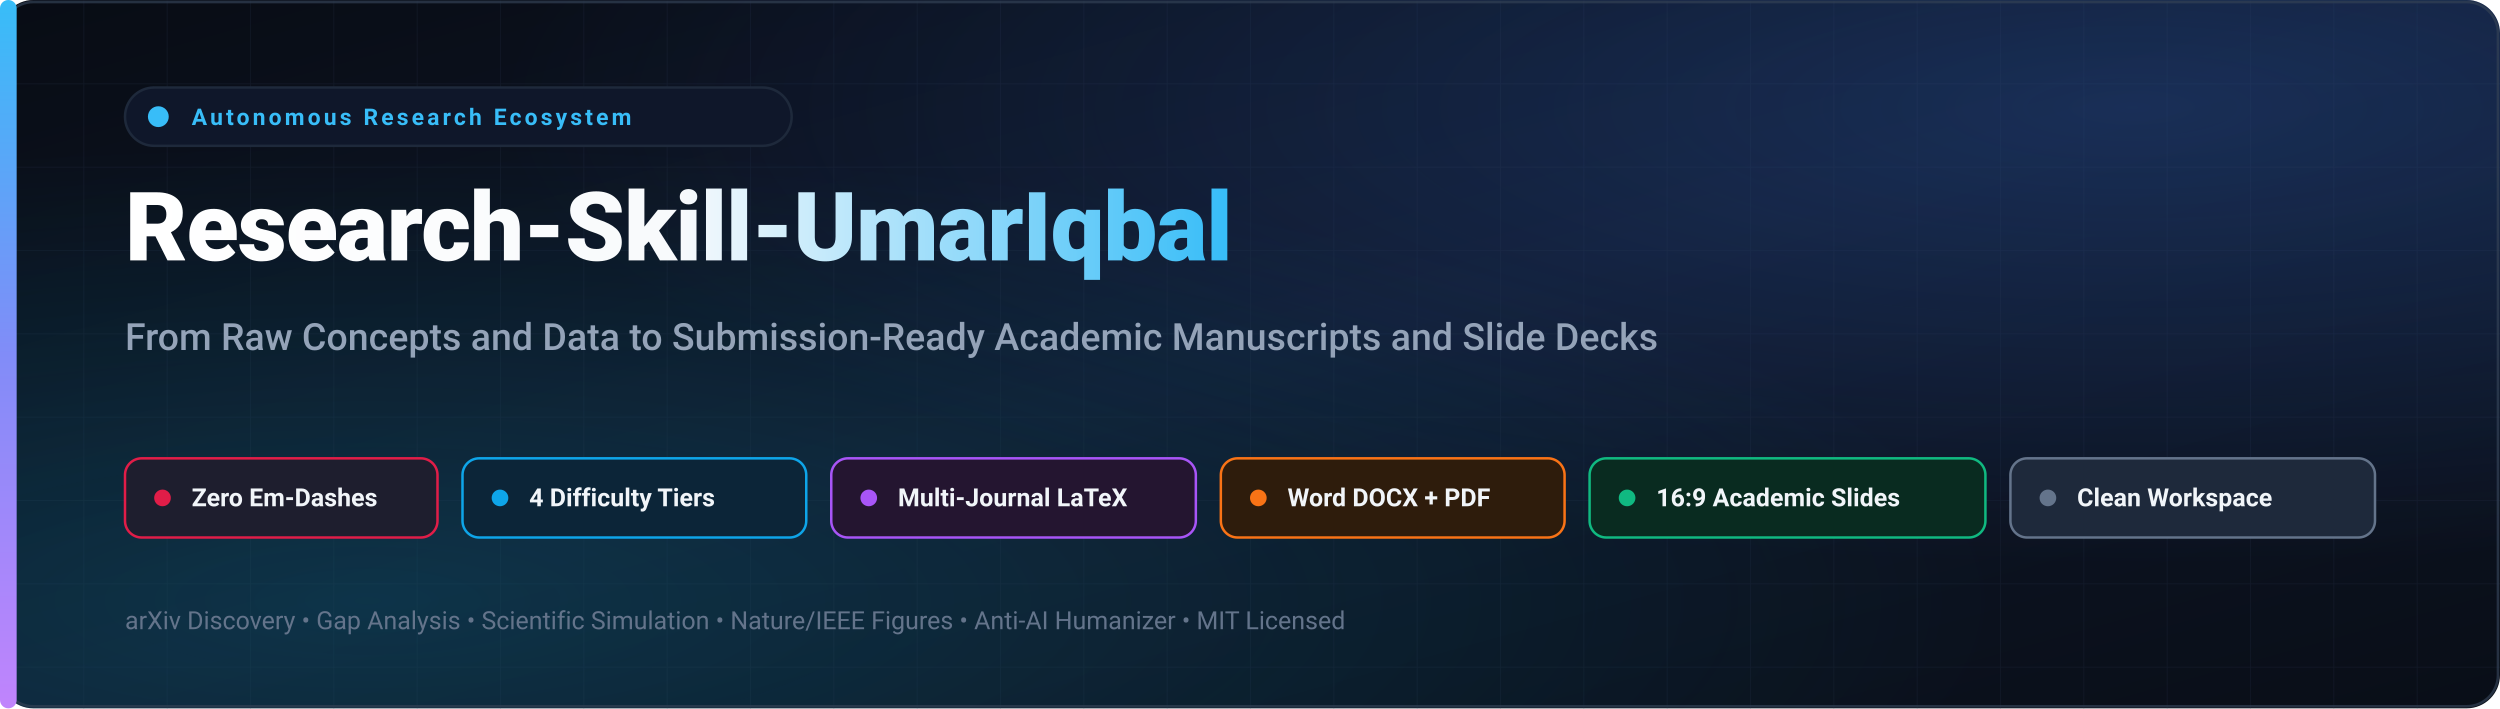
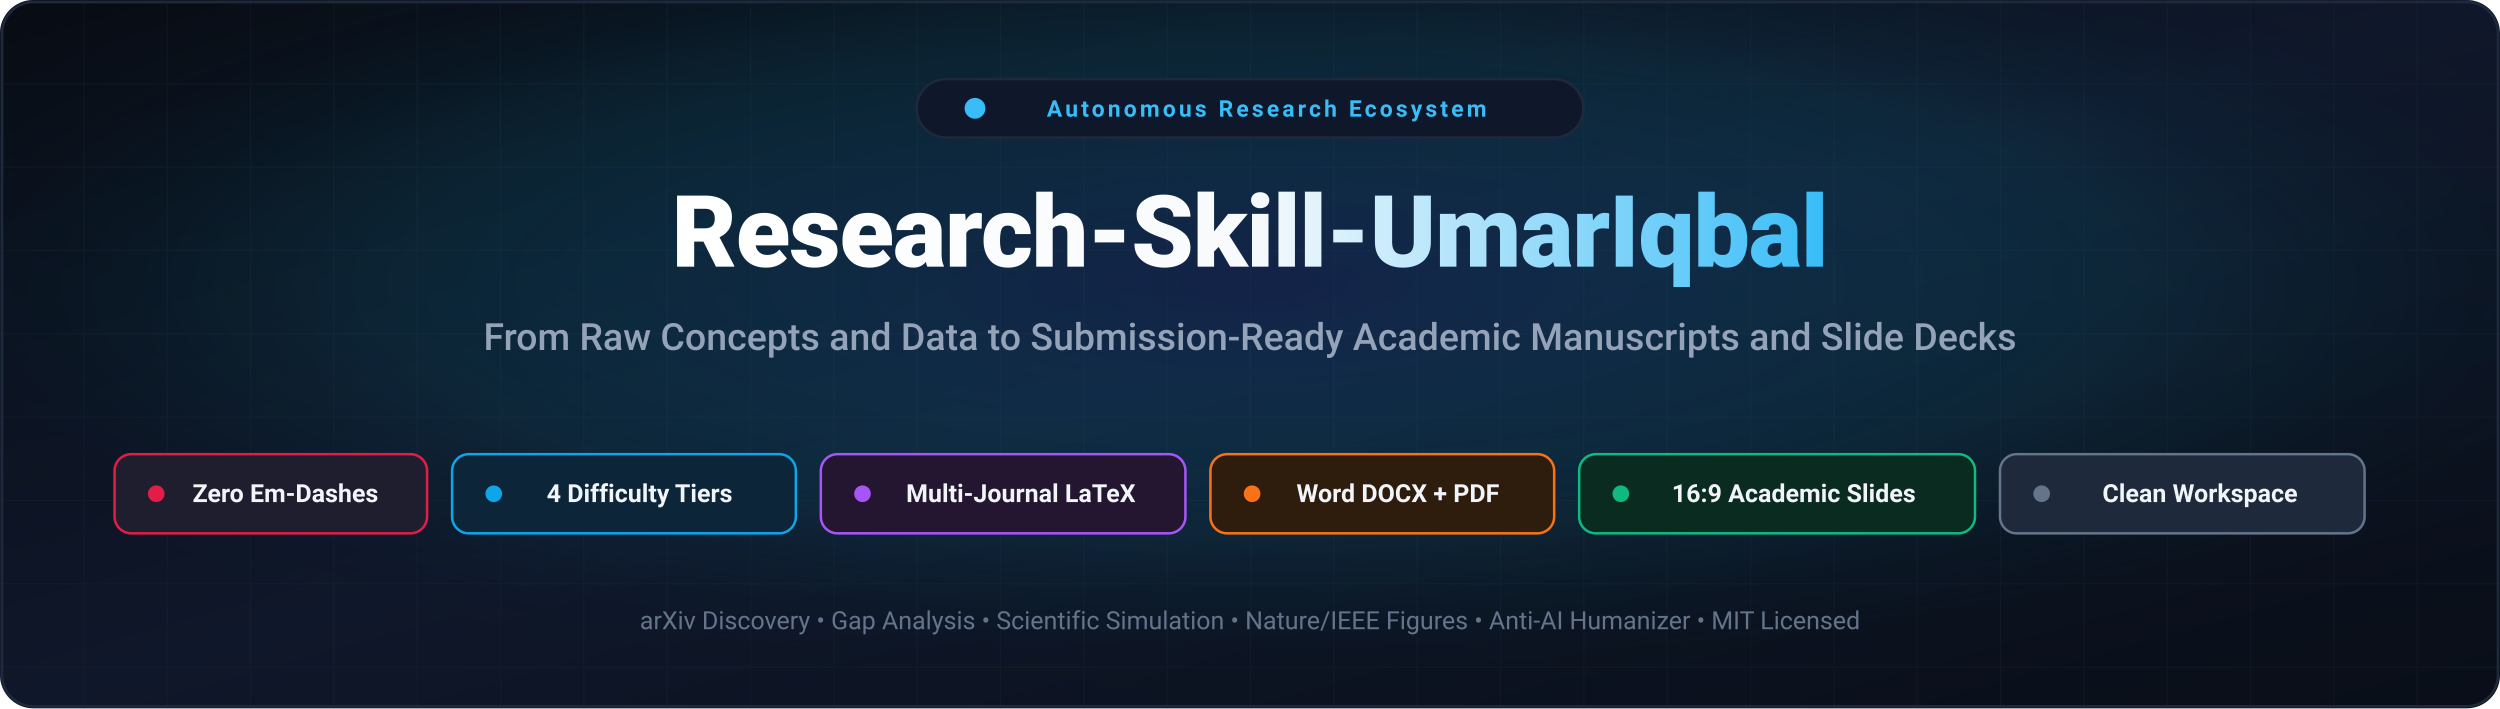
<svg xmlns="http://www.w3.org/2000/svg" viewBox="0 0 1200 340" width="100%" height="100%">
  <defs>
    <linearGradient id="bgGradient" x1="0%" y1="0%" x2="100%" y2="100%">
      <stop offset="0%" stop-color="#080C14" />
      <stop offset="50%" stop-color="#0F172A" />
      <stop offset="100%" stop-color="#090E17" />
    </linearGradient>
-     <radialGradient id="glowTopRight" cx="85%" cy="15%" r="65%">
-       <stop offset="0%" stop-color="#3B82F6" stop-opacity="0.22" />
-       <stop offset="100%" stop-color="#3B82F6" stop-opacity="0" />
+     <radialGradient id="centerGlow" cx="50%" cy="40%" r="60%">
+       <stop offset="0%" stop-color="#1E3A8A" stop-opacity="0.32" />
+       <stop offset="60%" stop-color="#06B6D4" stop-opacity="0.10" />
+       <stop offset="100%" stop-color="#080C14" stop-opacity="0" />
    </radialGradient>
-     <radialGradient id="glowBottomLeft" cx="15%" cy="85%" r="65%">
-       <stop offset="0%" stop-color="#06B6D4" stop-opacity="0.18" />
-       <stop offset="100%" stop-color="#06B6D4" stop-opacity="0" />
-     </radialGradient>
-     <linearGradient id="accentBar" x1="0%" y1="0%" x2="0%" y2="100%">
-       <stop offset="0%" stop-color="#38BDF8" />
-       <stop offset="50%" stop-color="#818CF8" />
-       <stop offset="100%" stop-color="#C084FC" />
-     </linearGradient>
    <linearGradient id="textGradient" x1="0%" y1="0%" x2="100%" y2="0%">
      <stop offset="0%" stop-color="#FFFFFF" />
      <stop offset="50%" stop-color="#F8FAFC" />
      <stop offset="100%" stop-color="#38BDF8" />
    </linearGradient>
    <pattern id="gridPattern" width="40" height="40" patternUnits="userSpaceOnUse">
-       <path d="M 40 0 L 0 0 0 40" fill="none" stroke="#1E293B" stroke-width="0.75" stroke-opacity="0.4" />
+       <path d="M 40 0 L 0 0 0 40" fill="none" stroke="#1E293B" stroke-width="0.75" stroke-opacity="0.35" />
    </pattern>
-     <filter id="subtleGlow" x="-20%" y="-20%" width="140%" height="140%">
-       <feGaussianBlur stdDeviation="8" result="blur" />
-       <feComposite in="SourceGraphic" in2="blur" operator="over" />
-     </filter>
  </defs>
  <style>
    .brand-title {
      font-family: -apple-system, BlinkMacSystemFont, "Segoe UI", Roboto, "Helvetica Neue", Arial, sans-serif;
-       font-size: 46px;
+       font-size: 48px;
      font-weight: 800;
      letter-spacing: -0.5px;
      fill: url(#textGradient);
+       text-anchor: middle;
    }
    .badge-label {
      font-family: -apple-system, BlinkMacSystemFont, "Segoe UI", Roboto, "Helvetica Neue", Arial, sans-serif;
      font-size: 11px;
      font-weight: 700;
      letter-spacing: 1.5px;
      text-transform: uppercase;
      fill: #38BDF8;
+       text-anchor: middle;
    }
    .subtitle {
      font-family: -apple-system, BlinkMacSystemFont, "Segoe UI", Roboto, "Helvetica Neue", Arial, sans-serif;
      font-size: 18px;
      font-weight: 500;
      fill: #94A3B8;
+       text-anchor: middle;
    }
    .feature-tag-text {
      font-family: -apple-system, BlinkMacSystemFont, "Segoe UI", Roboto, "Helvetica Neue", Arial, sans-serif;
      font-size: 12px;
      font-weight: 600;
      fill: #F1F5F9;
+       text-anchor: middle;
+     }
+     .subbar-text {
+       font-family: -apple-system, BlinkMacSystemFont, "Segoe UI", Roboto, "Helvetica Neue", Arial, sans-serif;
+       font-size: 12px;
+       fill: #64748B;
+       text-anchor: middle;
    }
  </style>
  <rect width="1200" height="340" rx="16" fill="url(#bgGradient)" />
  <rect width="1200" height="340" rx="16" fill="url(#gridPattern)" />
-   <rect width="1200" height="340" rx="16" fill="url(#glowTopRight)" />
-   <rect width="1200" height="340" rx="16" fill="url(#glowBottomLeft)" />
-   <rect width="1198" height="338" x="1" y="1" rx="15" fill="none" stroke="#334155" stroke-width="1.2" stroke-opacity="0.7" />
-   <rect x="0" y="0" width="8" height="340" rx="4" fill="url(#accentBar)" />
-   <g transform="translate(60, 42)">
+   <rect width="1200" height="340" rx="16" fill="url(#centerGlow)" />
+   <rect width="1198" height="338" x="1" y="1" rx="15" fill="none" stroke="#1E293B" stroke-width="1.2" />
+   <g transform="translate(440, 38)">
    <rect width="320" height="28" rx="14" fill="#0F172A" stroke="#1E293B" stroke-width="1.2" />
-     <circle cx="16" cy="14" r="5" fill="#38BDF8" />
-     <text x="32" y="18" class="badge-label">Autonomous Research Ecosystem</text>
+     <circle cx="28" cy="14" r="5" fill="#38BDF8" />
+     <text x="168" y="18" class="badge-label">Autonomous Research Ecosystem</text>
  </g>
-   <text x="60" y="125" class="brand-title">Research-Skill-UmarIqbal</text>
-   <text x="60" y="168" class="subtitle">From Raw Concepts and Data to Submission-Ready Academic Manuscripts and Slide Decks</text>
-   <g transform="translate(60, 220)">
+   <text x="600" y="128" class="brand-title">Research-Skill-UmarIqbal</text>
+   <text x="600" y="168" class="subtitle">From Raw Concepts and Data to Submission-Ready Academic Manuscripts and Slide Decks</text>
+   <g transform="translate(55, 218)">
    <g transform="translate(0, 0)">
      <rect width="150" height="38" rx="8" fill="#1E1E2E" stroke="#E11D48" stroke-width="1.2" />
-       <circle cx="18" cy="19" r="4" fill="#E11D48" />
-       <text x="32" y="23" class="feature-tag-text">Zero Em-Dashes</text>
+       <circle cx="20" cy="19" r="4" fill="#E11D48" />
+       <text x="82" y="23" class="feature-tag-text">Zero Em-Dashes</text>
    </g>
    <g transform="translate(162, 0)">
      <rect width="165" height="38" rx="8" fill="#0C2538" stroke="#0EA5E9" stroke-width="1.2" />
-       <circle cx="18" cy="19" r="4" fill="#0EA5E9" />
-       <text x="32" y="23" class="feature-tag-text">4 Difficulty Tiers</text>
+       <circle cx="20" cy="19" r="4" fill="#0EA5E9" />
+       <text x="90" y="23" class="feature-tag-text">4 Difficulty Tiers</text>
    </g>
    <g transform="translate(339, 0)">
      <rect width="175" height="38" rx="8" fill="#241530" stroke="#A855F7" stroke-width="1.2" />
-       <circle cx="18" cy="19" r="4" fill="#A855F7" />
-       <text x="32" y="23" class="feature-tag-text">Multi-Journal LaTeX</text>
+       <circle cx="20" cy="19" r="4" fill="#A855F7" />
+       <text x="96" y="23" class="feature-tag-text">Multi-Journal LaTeX</text>
    </g>
    <g transform="translate(526, 0)">
      <rect width="165" height="38" rx="8" fill="#2E1C0C" stroke="#F97316" stroke-width="1.2" />
-       <circle cx="18" cy="19" r="4" fill="#F97316" />
-       <text x="32" y="23" class="feature-tag-text">Word DOCX + PDF</text>
+       <circle cx="20" cy="19" r="4" fill="#F97316" />
+       <text x="90" y="23" class="feature-tag-text">Word DOCX + PDF</text>
    </g>
    <g transform="translate(703, 0)">
      <rect width="190" height="38" rx="8" fill="#092B20" stroke="#10B981" stroke-width="1.2" />
-       <circle cx="18" cy="19" r="4" fill="#10B981" />
-       <text x="32" y="23" class="feature-tag-text">16:9 Academic Slides</text>
+       <circle cx="20" cy="19" r="4" fill="#10B981" />
+       <text x="103" y="23" class="feature-tag-text">16:9 Academic Slides</text>
    </g>
    <g transform="translate(905, 0)">
      <rect width="175" height="38" rx="8" fill="#1E293B" stroke="#64748B" stroke-width="1.2" />
-       <circle cx="18" cy="19" r="4" fill="#64748B" />
-       <text x="32" y="23" class="feature-tag-text">Clean Workspace</text>
+       <circle cx="20" cy="19" r="4" fill="#64748B" />
+       <text x="96" y="23" class="feature-tag-text">Clean Workspace</text>
    </g>
  </g>
-   <text x="60" y="302" font-family="-apple-system, BlinkMacSystemFont, Segoe UI, Roboto, sans-serif" font-size="12" fill="#64748B">
+   <text x="600" y="302" class="subbar-text">
    arXiv Discovery  •  Gap Analysis  •  Scientific Simulation  •  Nature/IEEE Figures  •  Anti-AI Humanizer  •  MIT Licensed
  </text>
</svg>
